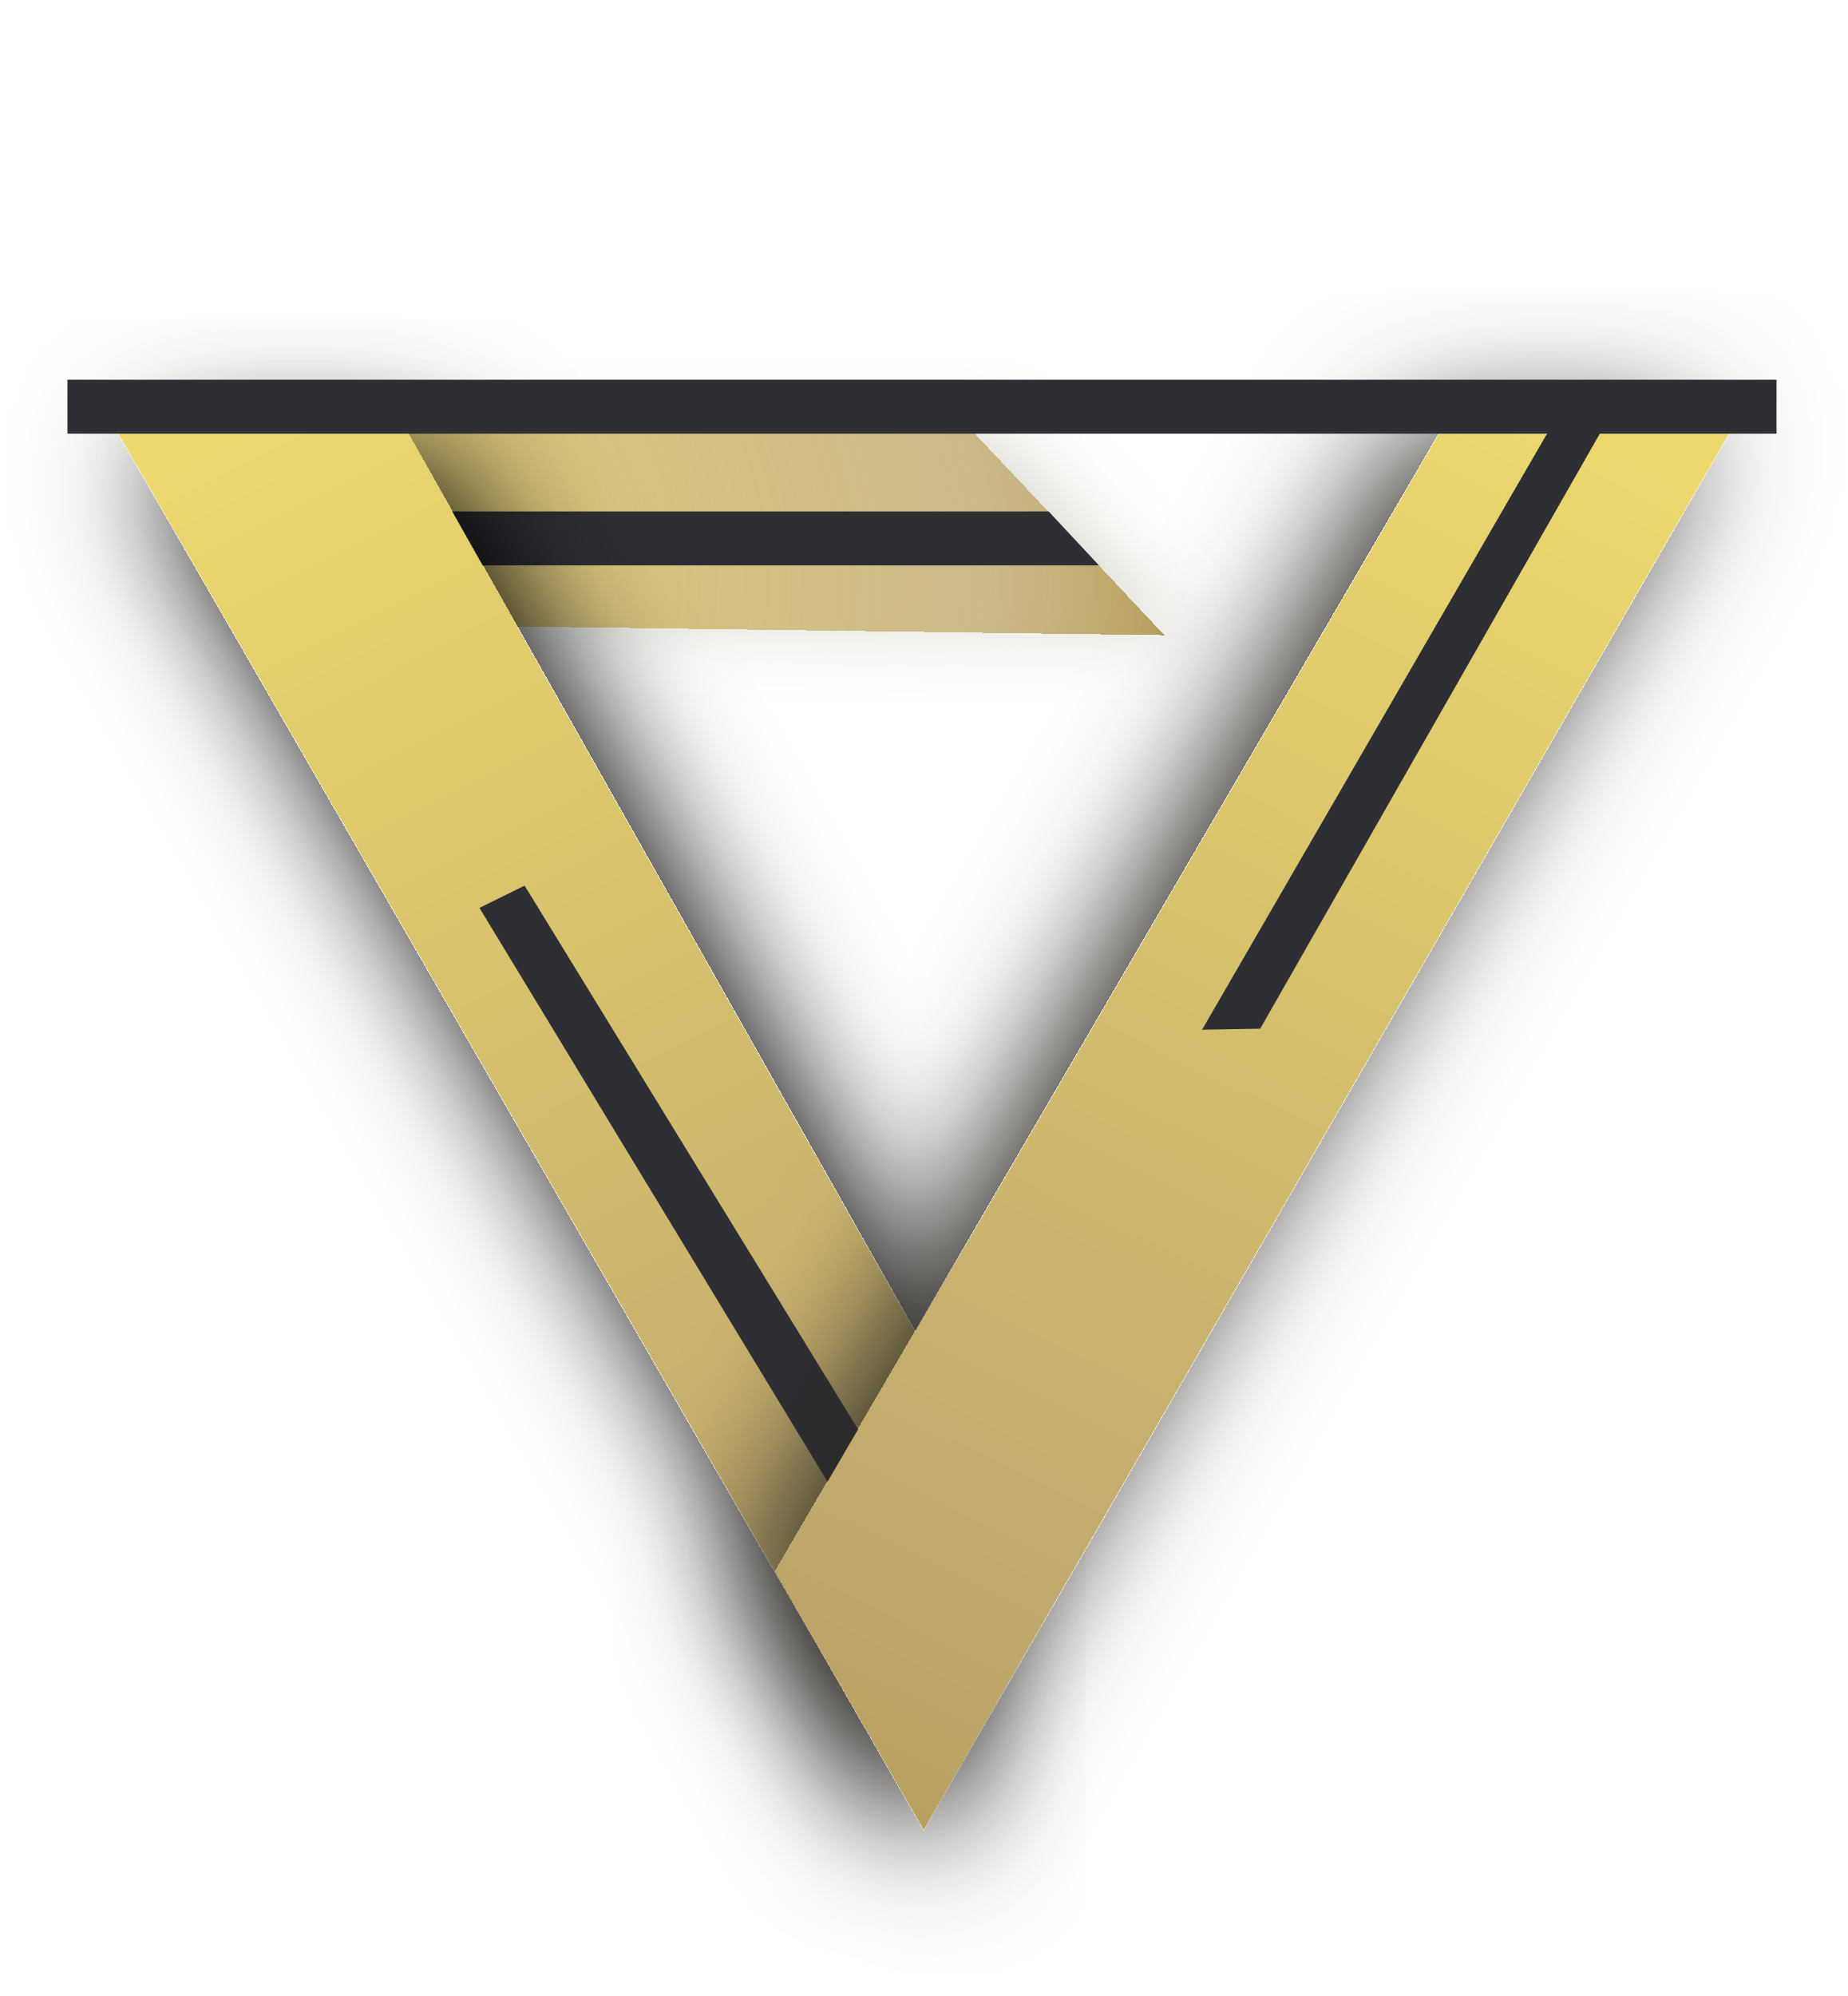
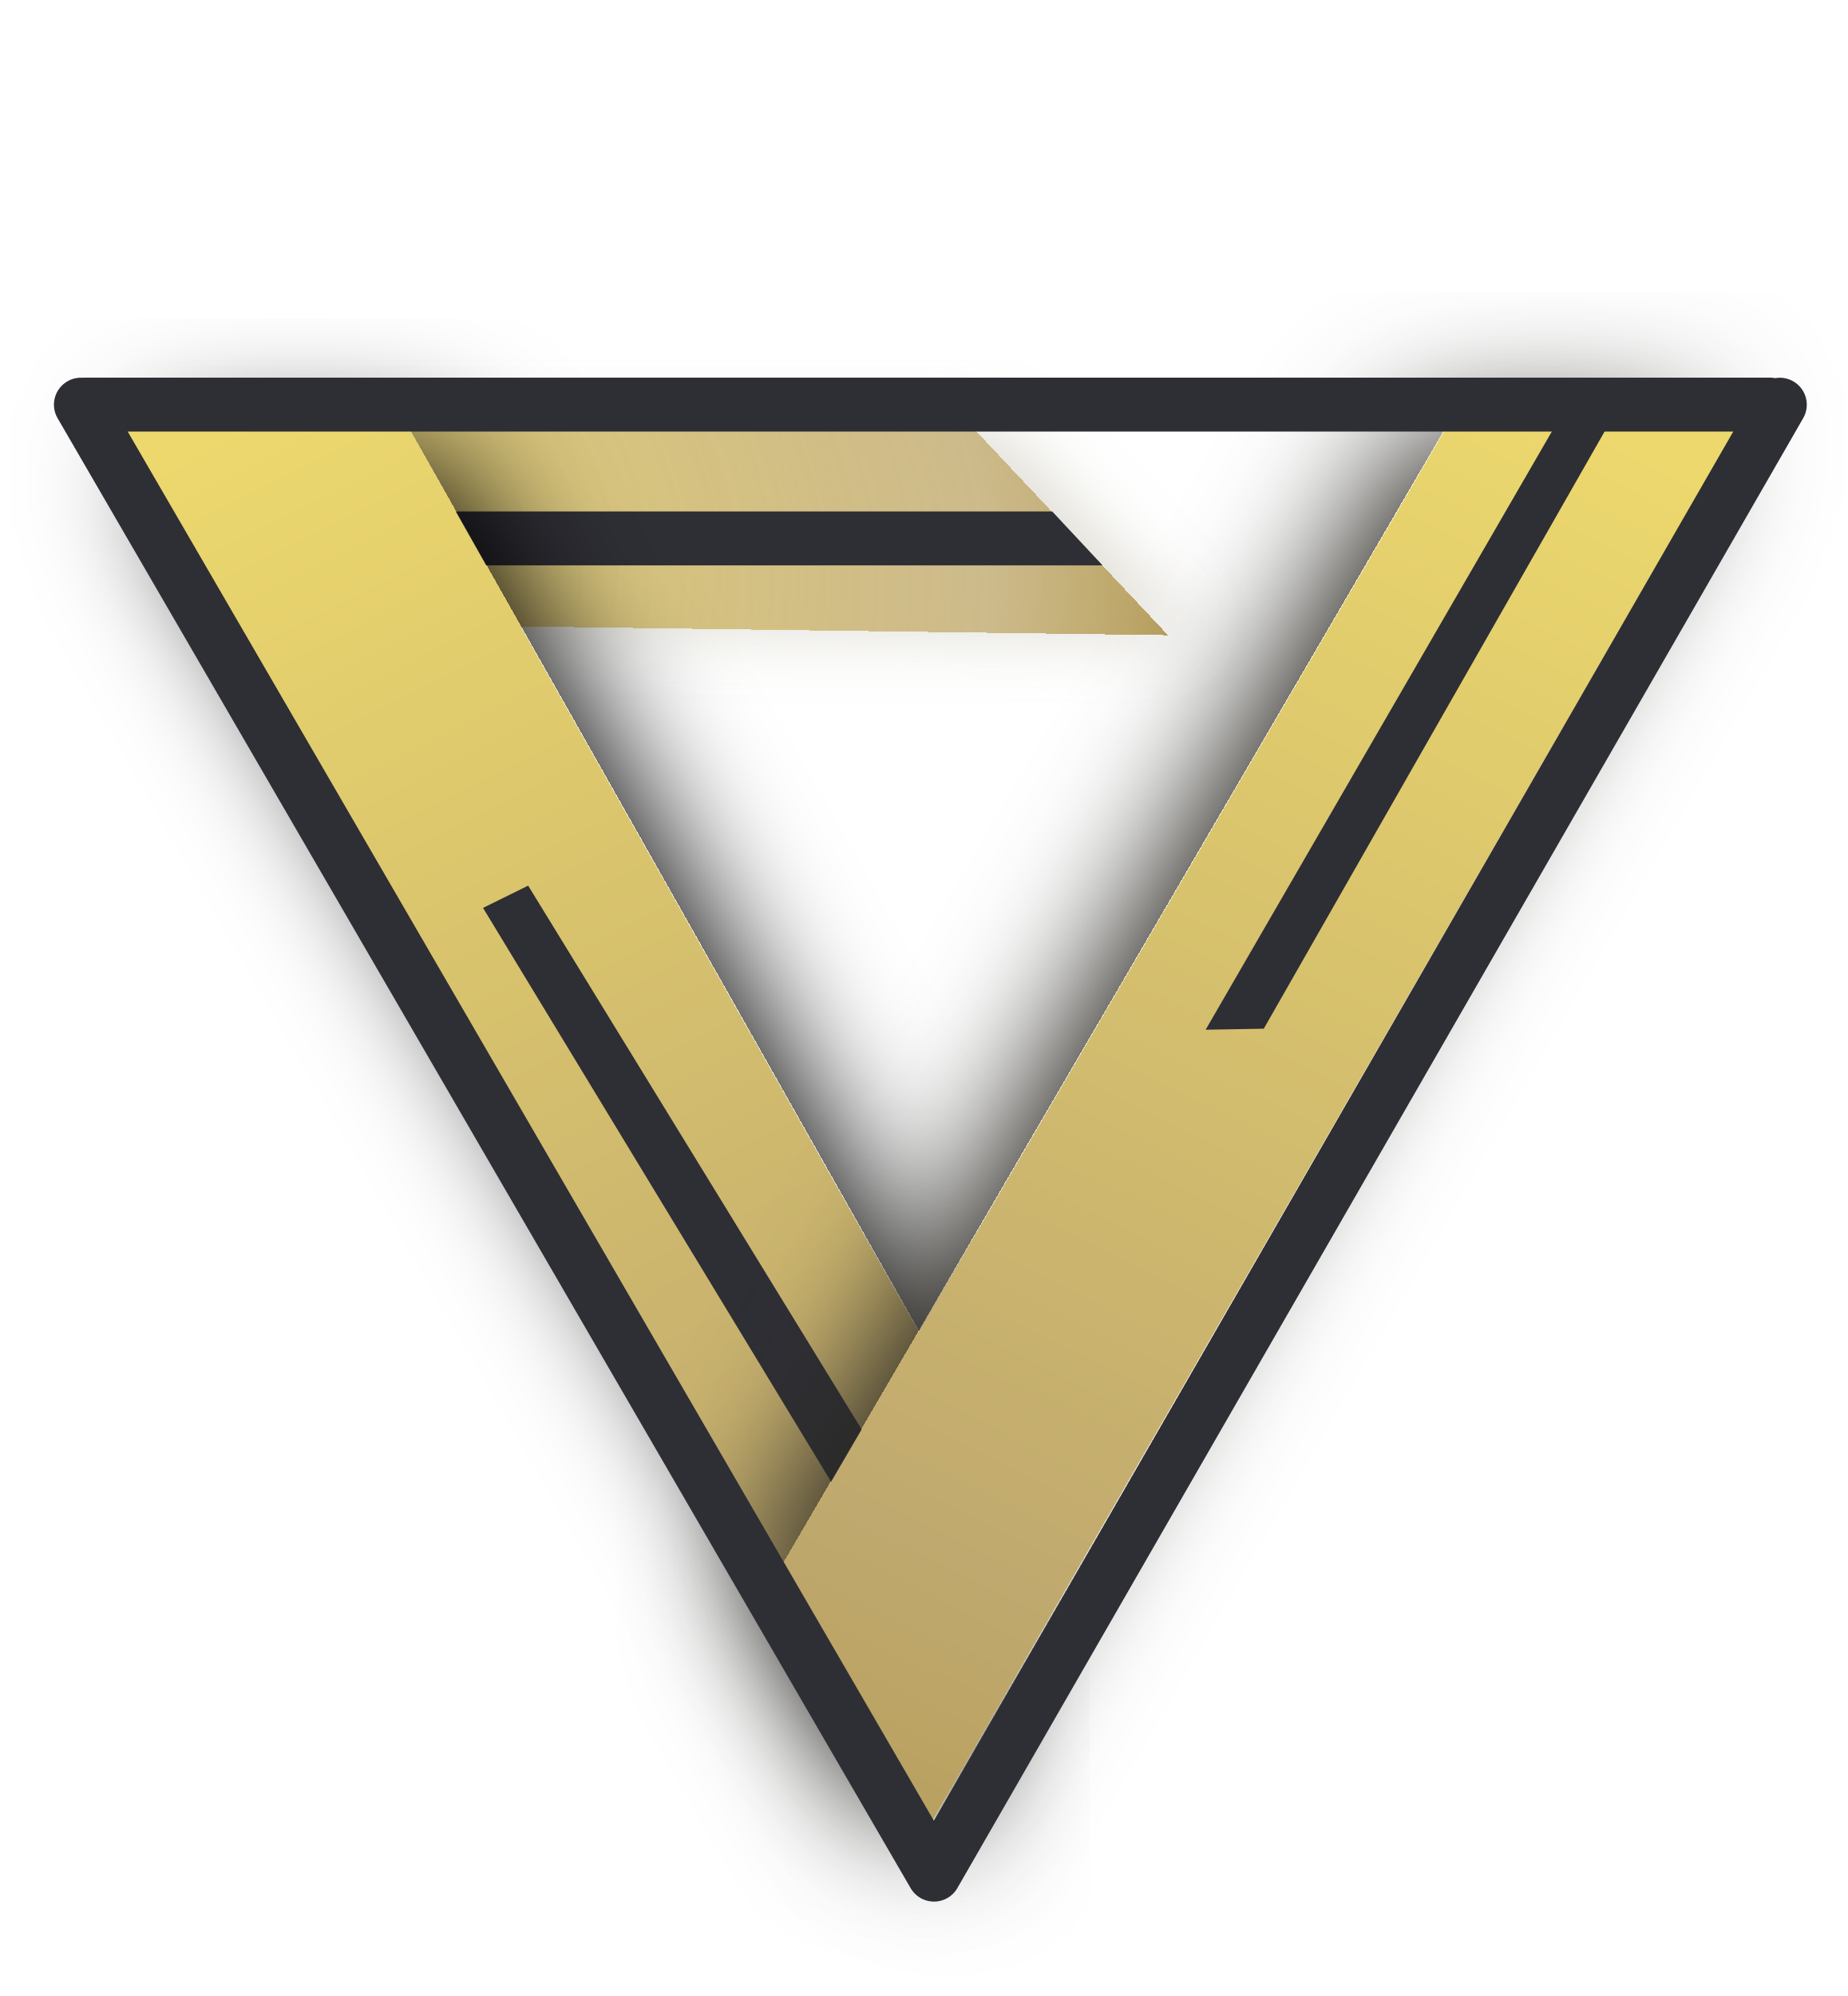
<svg xmlns="http://www.w3.org/2000/svg" width="137" height="148" viewBox="0 0 137 148" fill="none">
-   <g filter="url(#filter0_d_270_45068)">
-     <path d="M8.5 31.672L18 46.172L86.353 47.098L71.844 31.672L8.5 31.672Z" fill="url(#paint0_radial_270_45068)" shape-rendering="crispEdges" />
+   <g filter="url(#filter0_d_402_45031)">
+     <path d="M8.766 31.672L18.266 46.172L86.619 47.098L72.109 31.672L8.766 31.672Z" fill="url(#paint0_radial_402_45031)" shape-rendering="crispEdges" />
  </g>
-   <path d="M34.605 41.922L32 37.922H77.766L81.5 41.922H34.605Z" fill="#2E2E35" />
-   <g filter="url(#filter1_d_270_45068)">
-     <path d="M30 31.672H8.5L68.5 135.672V99.844L30 31.672Z" fill="url(#paint1_linear_270_45068)" />
+   <path d="M34.871 41.922L32.266 37.922H78.031L81.766 41.922H34.871Z" fill="#2E2E35" />
+   <g filter="url(#filter1_d_402_45031)">
+     <path d="M30.266 31.672H8.766L68.766 135.672V99.844L30.266 31.672Z" fill="url(#paint1_linear_402_45031)" />
  </g>
-   <path d="M64.153 106.831L61.491 110.066L35.556 67.318L38.905 65.669L64.153 106.831Z" fill="#2E2E35" />
-   <g filter="url(#filter2_d_270_45068)">
-     <path d="M107 31.672H128.5L68.5 135.672L57.5 116.5L107 31.672Z" fill="url(#paint2_linear_270_45068)" />
+   <path d="M64.417 106.831L61.755 110.067L35.821 67.319L39.169 65.669L64.417 106.831Z" fill="#2E2E35" />
+   <g filter="url(#filter2_d_402_45031)">
+     <path d="M107.266 31.672H128.766L68.766 135.672L57.766 116.5L107.266 31.672Z" fill="url(#paint2_linear_402_45031)" />
  </g>
-   <line x1="131.747" y1="30.156" x2="5" y2="30.156" stroke="#2E2E35" stroke-width="4" />
-   <path d="M93.457 76.276L89.145 76.353L115 31.686L118.91 31.686L93.457 76.276Z" fill="#2E2E35" />
+   <path fill-rule="evenodd" clip-rule="evenodd" d="M131.652 28.038C132.096 27.961 132.568 28.033 132.989 28.275C133.947 28.826 134.276 30.049 133.725 31.006L71.015 139.968C70.926 140.129 70.815 140.279 70.682 140.412C70.509 140.586 70.308 140.723 70.091 140.822C69.826 140.942 69.546 141 69.268 141.001C68.991 141.001 68.71 140.944 68.445 140.825C68.227 140.727 68.025 140.589 67.851 140.416C67.718 140.283 67.606 140.134 67.517 139.975L4.271 31.01C3.716 30.055 4.041 28.831 4.996 28.276C5.34 28.077 5.719 27.991 6.089 28.008C6.147 28.003 6.205 28 6.264 28H131.264C131.397 28 131.527 28.013 131.652 28.038ZM128.538 32H9.47L69.257 135.004L128.538 32Z" fill="#2E2E35" />
+   <path d="M93.722 76.276L89.41 76.353L115.265 31.686L119.175 31.686L93.722 76.276Z" fill="#2E2E35" />
  <defs>
-     <filter id="filter0_d_270_45068" x="5.5" y="26.671" width="87.853" height="25.427" filterUnits="userSpaceOnUse" color-interpolation-filters="sRGB">
+     <filter id="filter0_d_402_45031" x="5.766" y="26.672" width="87.853" height="25.427" filterUnits="userSpaceOnUse" color-interpolation-filters="sRGB">
      <feFlood flood-opacity="0" result="BackgroundImageFix" />
      <feColorMatrix in="SourceAlpha" type="matrix" values="0 0 0 0 0 0 0 0 0 0 0 0 0 0 0 0 0 0 127 0" result="hardAlpha" />
      <feOffset dx="2" />
      <feGaussianBlur stdDeviation="2.5" />
      <feComposite in2="hardAlpha" operator="out" />
      <feColorMatrix type="matrix" values="0 0 0 0 0.486 0 0 0 0 0.463 0 0 0 0 0.325 0 0 0 0.25 0" />
-       <feBlend mode="normal" in2="BackgroundImageFix" result="effect1_dropShadow_270_45068" />
-       <feBlend mode="normal" in="SourceGraphic" in2="effect1_dropShadow_270_45068" result="shape" />
+       <feBlend mode="normal" in2="BackgroundImageFix" result="effect1_dropShadow_402_45031" />
+       <feBlend mode="normal" in="SourceGraphic" in2="effect1_dropShadow_402_45031" result="shape" />
    </filter>
-     <filter id="filter1_d_270_45068" x="0.5" y="23.672" width="80" height="124" filterUnits="userSpaceOnUse" color-interpolation-filters="sRGB">
+     <filter id="filter1_d_402_45031" x="0.766" y="23.672" width="80" height="124" filterUnits="userSpaceOnUse" color-interpolation-filters="sRGB">
      <feFlood flood-opacity="0" result="BackgroundImageFix" />
      <feColorMatrix in="SourceAlpha" type="matrix" values="0 0 0 0 0 0 0 0 0 0 0 0 0 0 0 0 0 0 127 0" result="hardAlpha" />
      <feOffset dx="2" dy="2" />
      <feGaussianBlur stdDeviation="5" />
      <feComposite in2="hardAlpha" operator="out" />
      <feColorMatrix type="matrix" values="0 0 0 0 0 0 0 0 0 0 0 0 0 0 0 0 0 0 1 0" />
-       <feBlend mode="normal" in2="BackgroundImageFix" result="effect1_dropShadow_270_45068" />
-       <feBlend mode="normal" in="SourceGraphic" in2="effect1_dropShadow_270_45068" result="shape" />
+       <feBlend mode="normal" in2="BackgroundImageFix" result="effect1_dropShadow_402_45031" />
+       <feBlend mode="normal" in="SourceGraphic" in2="effect1_dropShadow_402_45031" result="shape" />
    </filter>
-     <filter id="filter2_d_270_45068" x="45.5" y="21.672" width="91" height="124" filterUnits="userSpaceOnUse" color-interpolation-filters="sRGB">
+     <filter id="filter2_d_402_45031" x="45.766" y="21.672" width="91" height="124" filterUnits="userSpaceOnUse" color-interpolation-filters="sRGB">
      <feFlood flood-opacity="0" result="BackgroundImageFix" />
      <feColorMatrix in="SourceAlpha" type="matrix" values="0 0 0 0 0 0 0 0 0 0 0 0 0 0 0 0 0 0 127 0" result="hardAlpha" />
      <feOffset dx="-2" />
      <feGaussianBlur stdDeviation="5" />
      <feComposite in2="hardAlpha" operator="out" />
      <feColorMatrix type="matrix" values="0 0 0 0 0.167 0 0 0 0 0.162 0 0 0 0 0.139 0 0 0 1 0" />
-       <feBlend mode="normal" in2="BackgroundImageFix" result="effect1_dropShadow_270_45068" />
-       <feBlend mode="normal" in="SourceGraphic" in2="effect1_dropShadow_270_45068" result="shape" />
+       <feBlend mode="normal" in2="BackgroundImageFix" result="effect1_dropShadow_402_45031" />
+       <feBlend mode="normal" in="SourceGraphic" in2="effect1_dropShadow_402_45031" result="shape" />
    </filter>
-     <radialGradient id="paint0_radial_270_45068" cx="0" cy="0" r="1" gradientUnits="userSpaceOnUse" gradientTransform="translate(7.51039 41.0879) rotate(4.3594) scale(79.0712 56.6929)">
+     <radialGradient id="paint0_radial_402_45031" cx="0" cy="0" r="1" gradientUnits="userSpaceOnUse" gradientTransform="translate(7.77602 41.0881) rotate(4.3594) scale(79.0712 56.6929)">
      <stop stop-color="#ECD86D" />
      <stop offset="0.833" stop-color="#C0A96E" stop-opacity="0.8" />
      <stop offset="1" stop-color="#B8A15F" />
    </radialGradient>
-     <linearGradient id="paint1_linear_270_45068" x1="16" y1="32" x2="68.5" y2="135.672" gradientUnits="userSpaceOnUse">
+     <linearGradient id="paint1_linear_402_45031" x1="16.266" y1="32" x2="68.766" y2="135.672" gradientUnits="userSpaceOnUse">
      <stop stop-color="#ECD86D" />
      <stop offset="0.833" stop-color="#C0A96E" />
      <stop offset="1" stop-color="#B8A15F" />
    </linearGradient>
-     <linearGradient id="paint2_linear_270_45068" x1="119" y1="32" x2="68.5" y2="135.672" gradientUnits="userSpaceOnUse">
+     <linearGradient id="paint2_linear_402_45031" x1="119.266" y1="32" x2="68.766" y2="135.672" gradientUnits="userSpaceOnUse">
      <stop stop-color="#ECD86D" />
      <stop offset="0.833" stop-color="#C0A96E" />
      <stop offset="1" stop-color="#B8A15F" />
    </linearGradient>
  </defs>
</svg>
